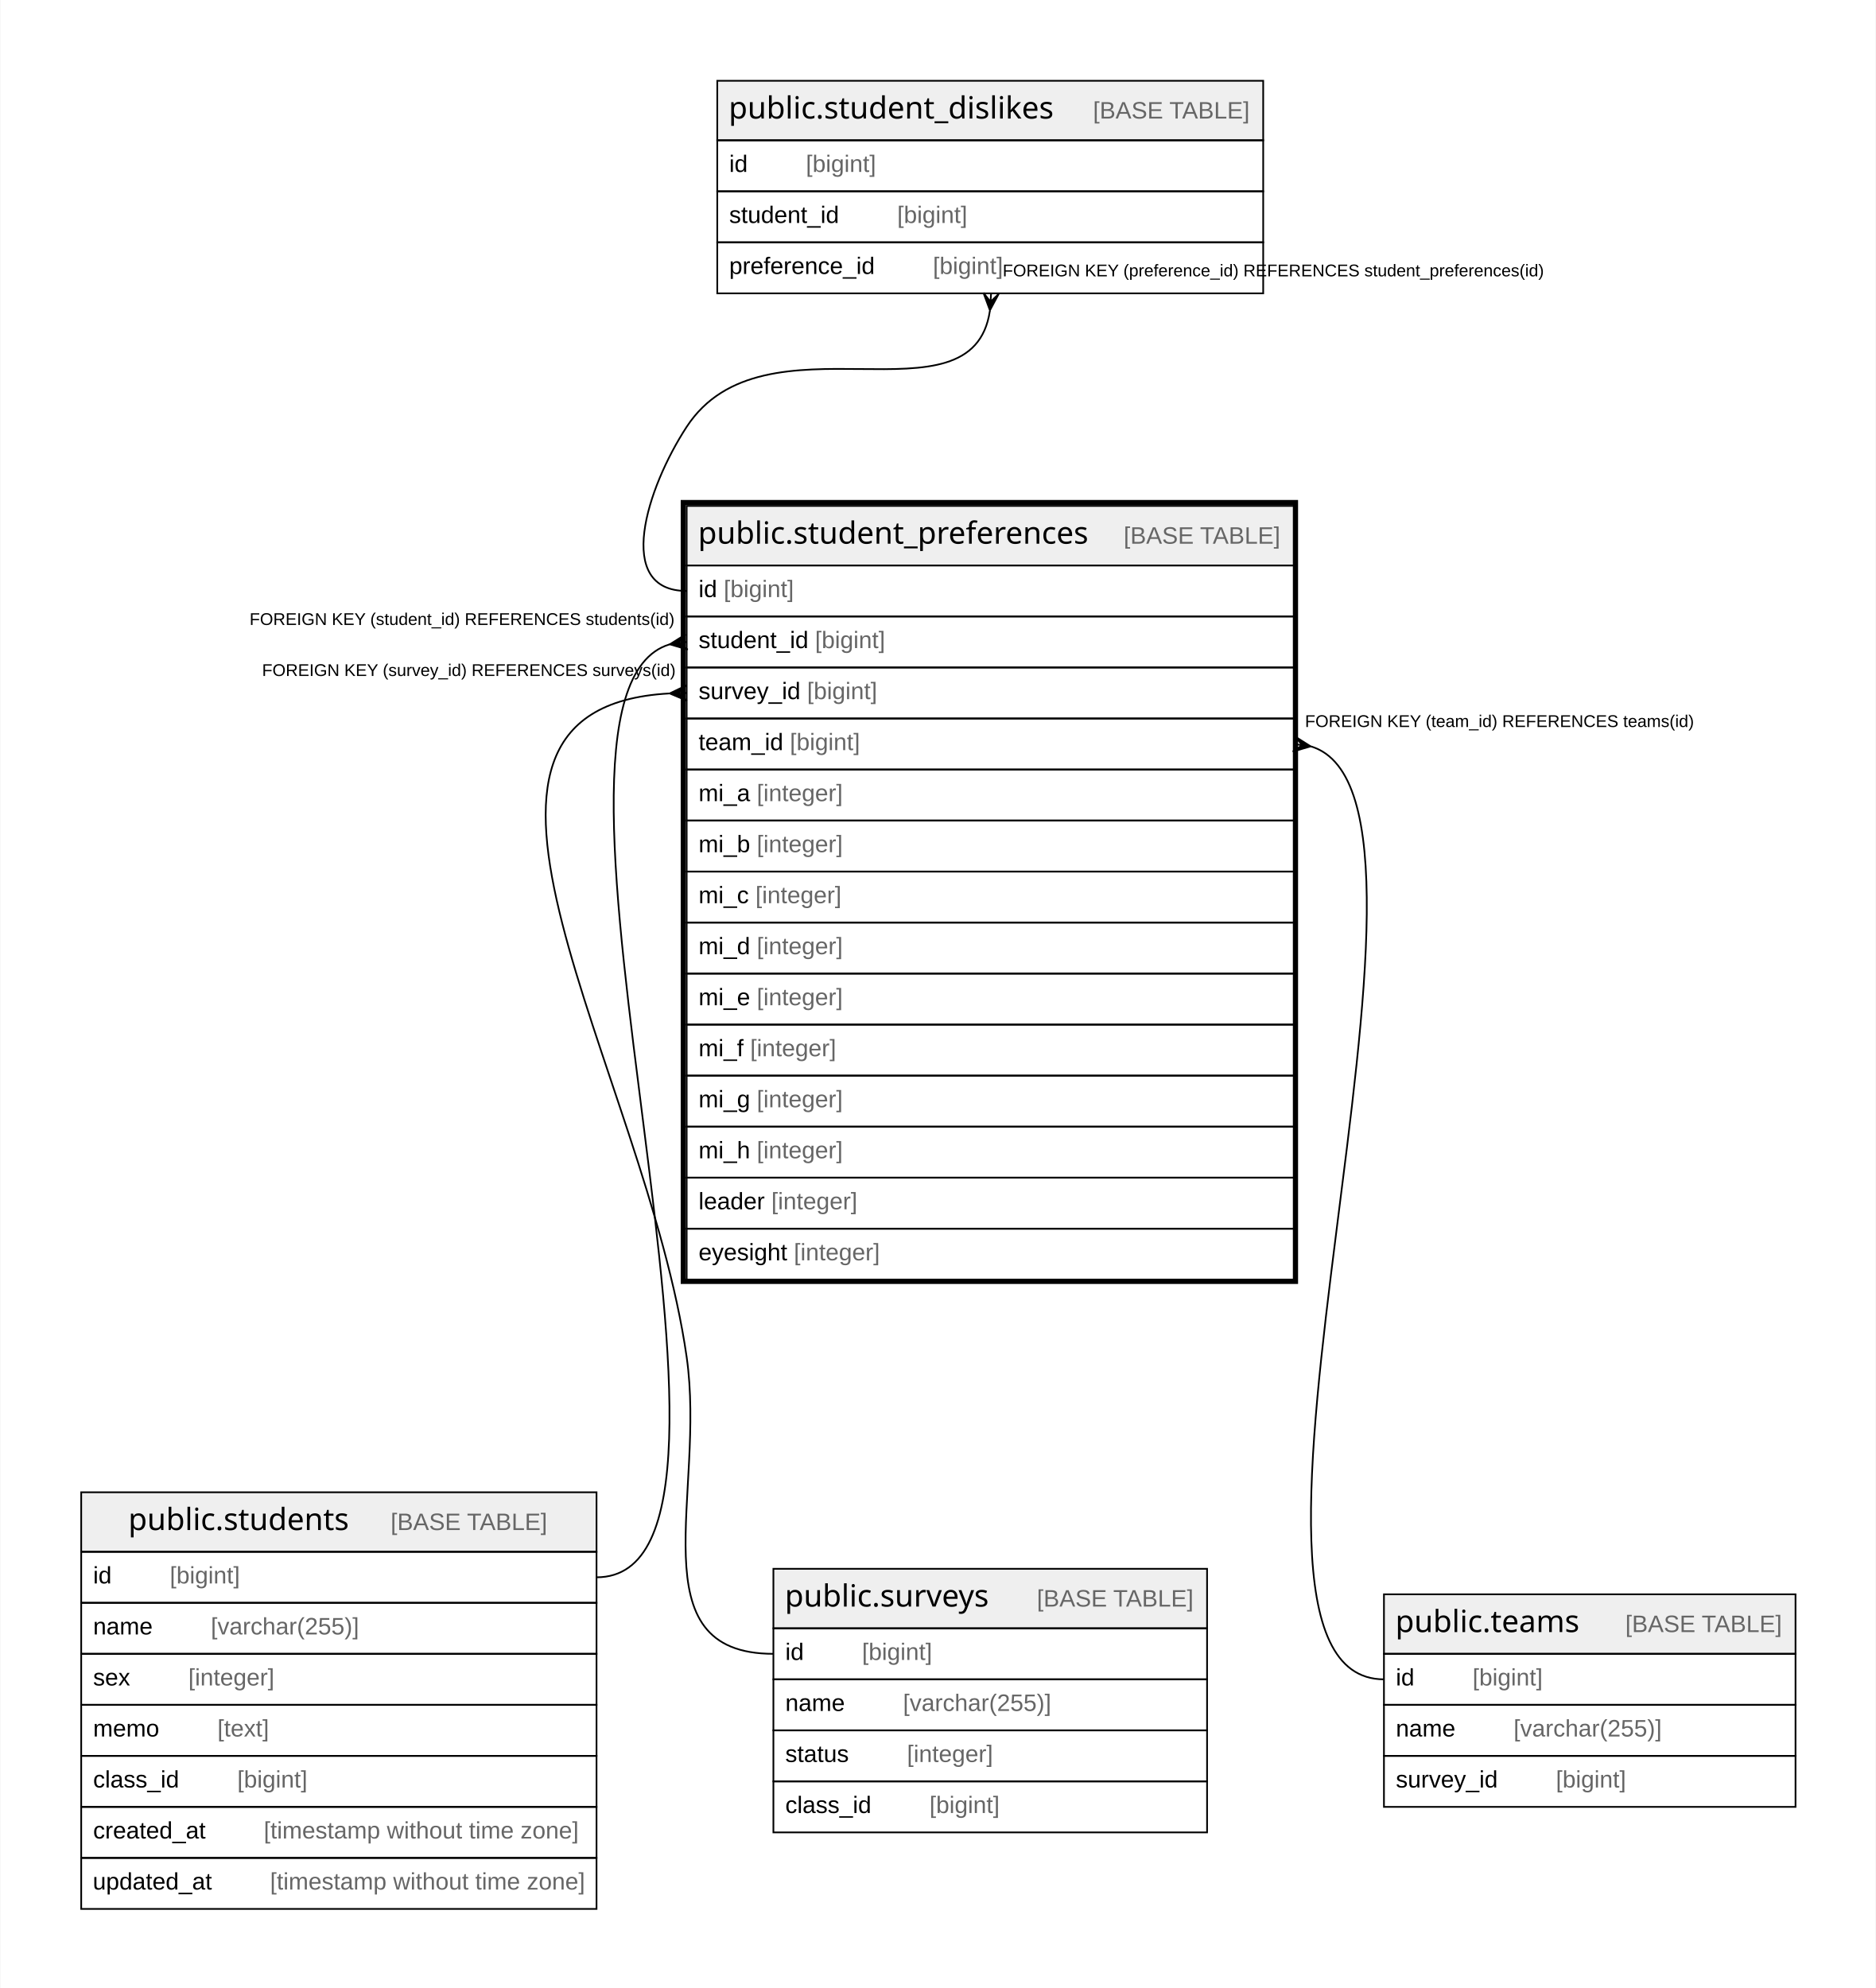
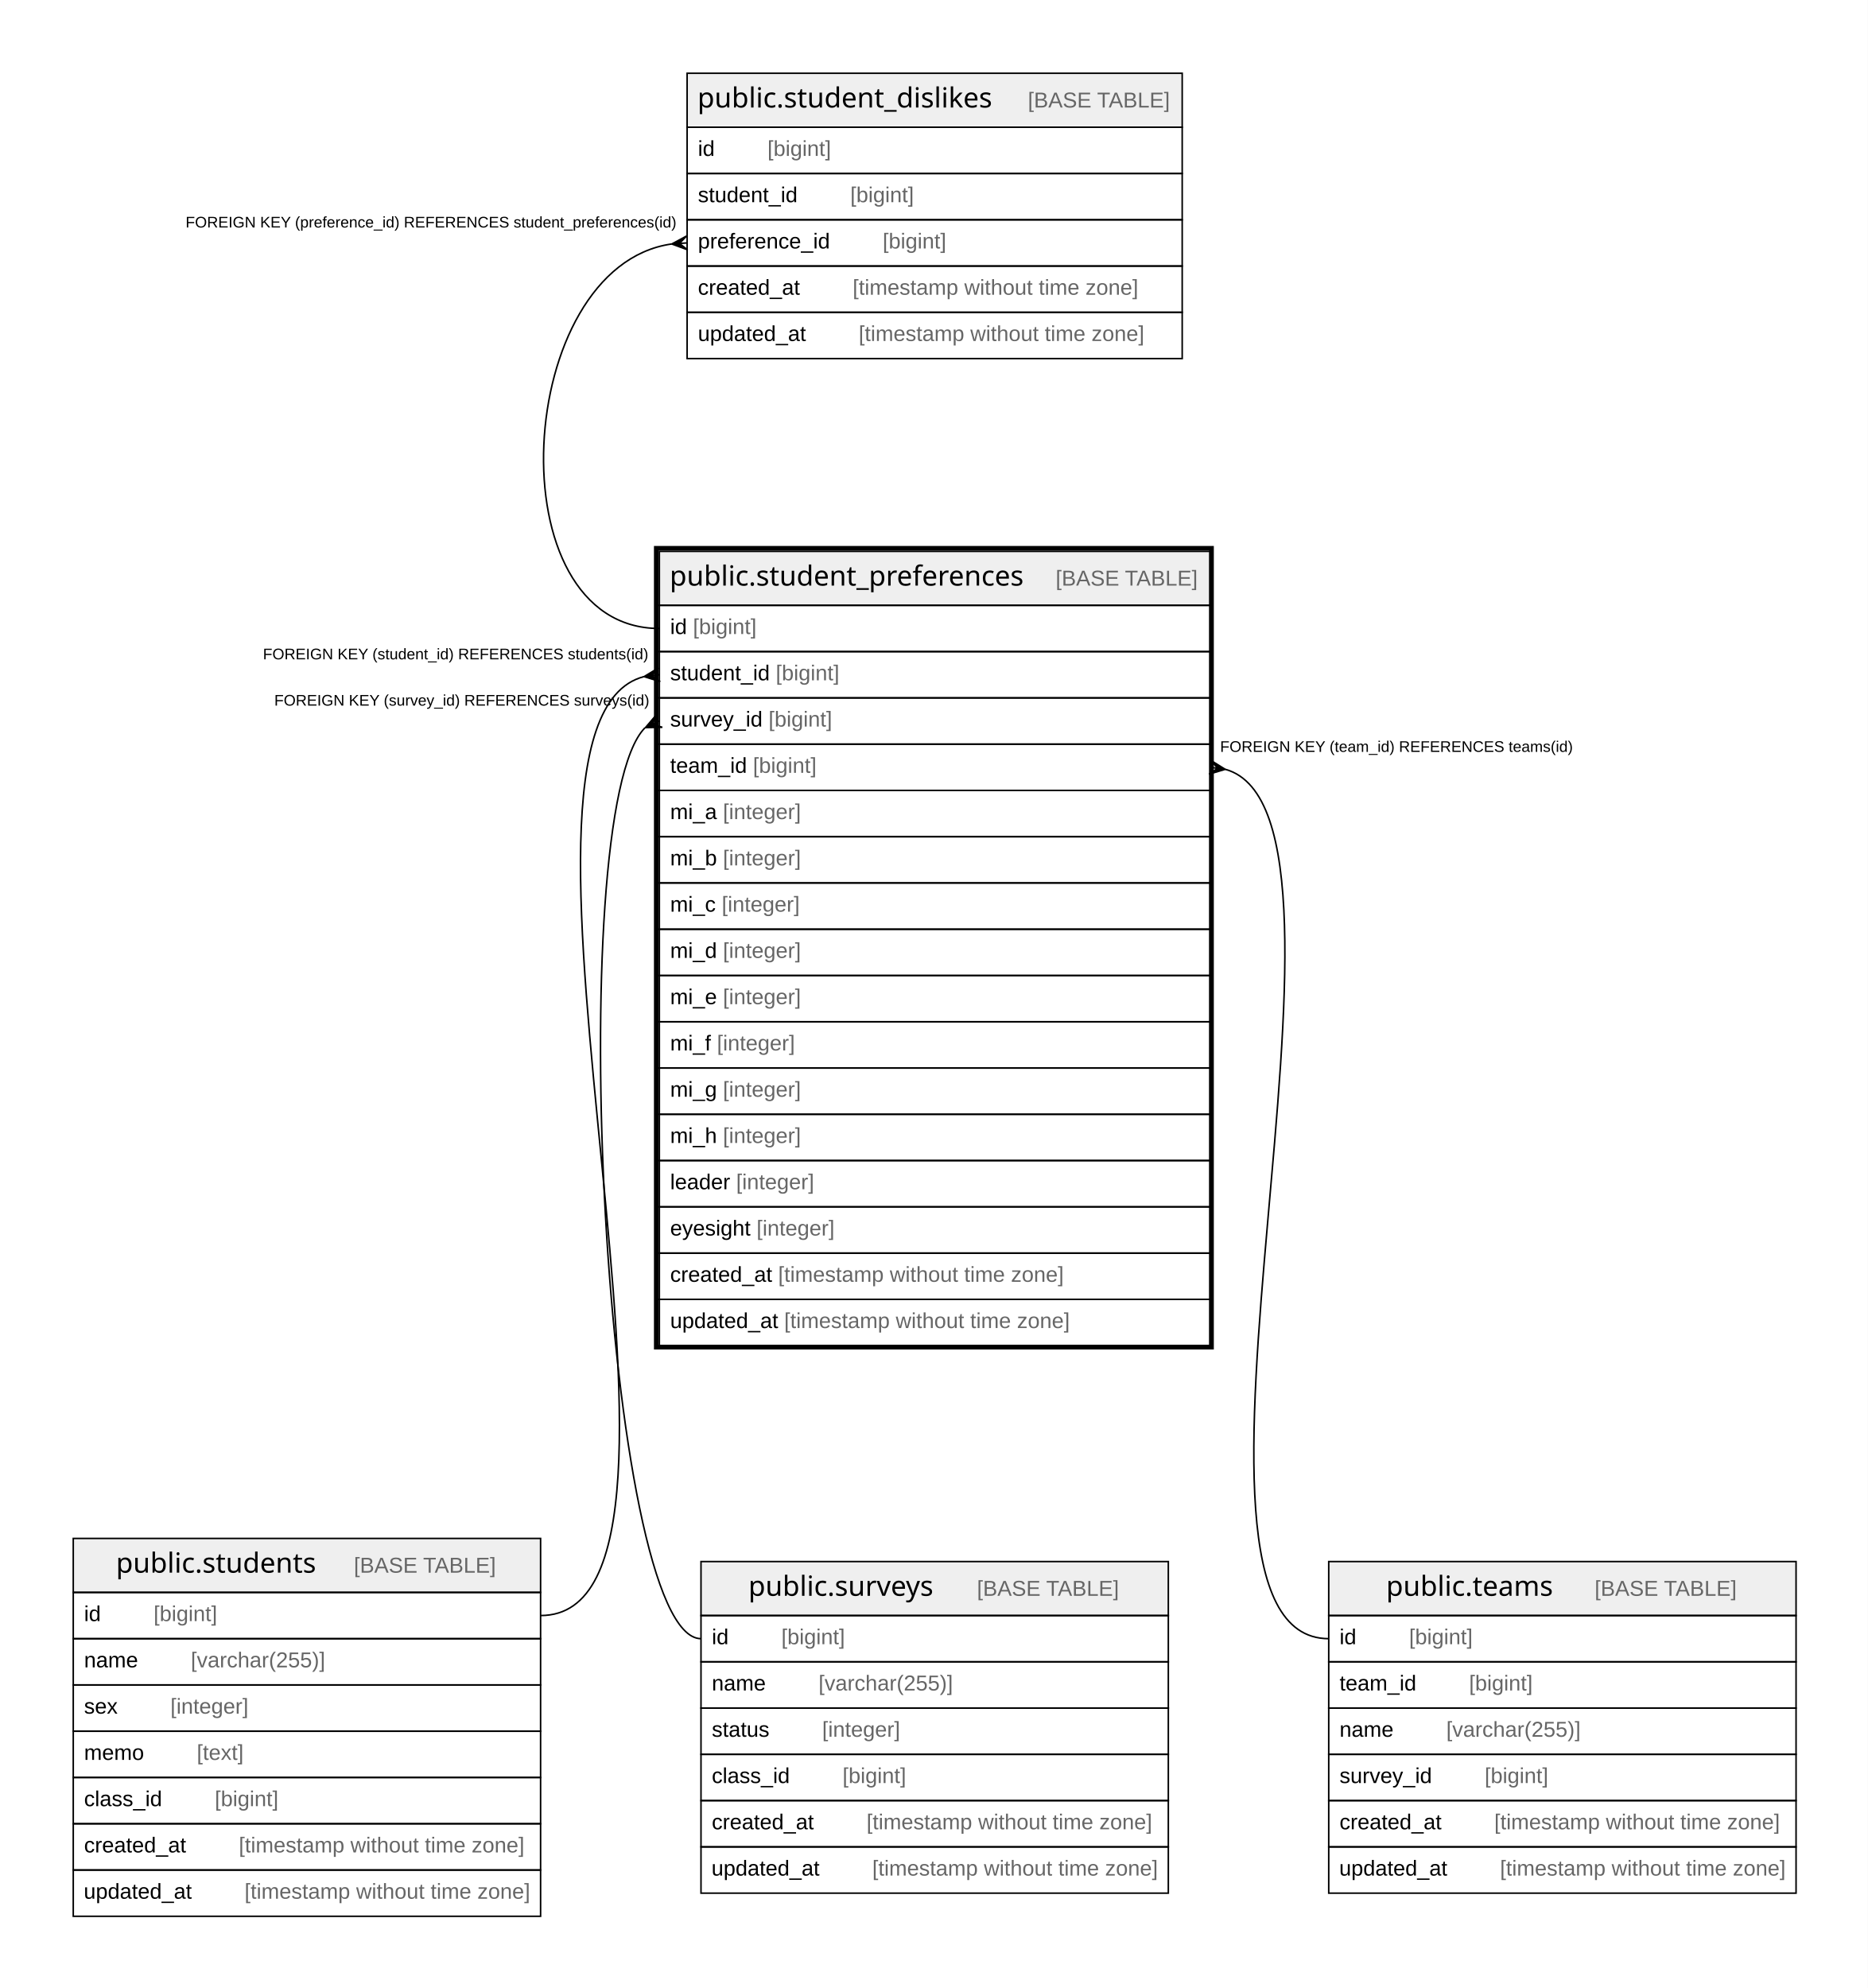
- <svg xmlns="http://www.w3.org/2000/svg" width="1103pt" height="1169pt" viewBox="0.00 0.00 1102.50 1169.00">
-   <g id="graph0" class="graph" transform="scale(1 1) rotate(0) translate(4 1165)">
-     <polygon fill="#ffffff" stroke="transparent" points="-4,4 -4,-1165 1098.5,-1165 1098.5,4 -4,4" />
+ <svg xmlns="http://www.w3.org/2000/svg" width="1211pt" height="1289pt" viewBox="0.00 0.00 1211.00 1289.00">
+   <g id="graph0" class="graph" transform="scale(1 1) rotate(0) translate(4 1285)">
+     <polygon fill="#ffffff" stroke="transparent" points="-4,4 -4,-1285 1207,-1285 1207,4 -4,4" />
    <g id="node1" class="node">
-       <polygon fill="#efefef" stroke="transparent" points="399.5,-832.5 399.5,-867.5 756.5,-867.5 756.5,-832.5 399.5,-832.5" />
-       <polygon fill="none" stroke="#000000" points="399.5,-832.5 399.5,-867.5 756.5,-867.5 756.5,-832.5 399.5,-832.5" />
-       <text text-anchor="start" x="406.182" y="-845.3" font-family="Arial Bold" font-size="18.00" fill="#000000">public.student_preferences</text>
-       <text text-anchor="start" x="622.25" y="-845.3" font-family="Arial" font-size="14.00" fill="#000000">    </text>
-       <text text-anchor="start" x="656.455" y="-845.3" font-family="Arial" font-size="14.00" fill="#666666">[BASE TABLE]</text>
-       <polygon fill="none" stroke="#000000" points="399.5,-802.5 399.5,-832.5 756.5,-832.5 756.5,-802.5 399.5,-802.5" />
-       <text text-anchor="start" x="406.5" y="-813.9" font-family="Arial" font-size="14.00" fill="#000000">id </text>
-       <text text-anchor="start" x="421.28" y="-813.9" font-family="Arial" font-size="14.00" fill="#666666">[bigint]</text>
-       <polygon fill="none" stroke="#000000" points="399.5,-772.5 399.5,-802.5 756.5,-802.5 756.5,-772.5 399.5,-772.5" />
-       <text text-anchor="start" x="406.5" y="-783.9" font-family="Arial" font-size="14.00" fill="#000000">student_id </text>
-       <text text-anchor="start" x="474.974" y="-783.9" font-family="Arial" font-size="14.00" fill="#666666">[bigint]</text>
-       <polygon fill="none" stroke="#000000" points="399.5,-742.5 399.5,-772.5 756.5,-772.5 756.5,-742.5 399.5,-742.5" />
-       <text text-anchor="start" x="406.5" y="-753.9" font-family="Arial" font-size="14.00" fill="#000000">survey_id </text>
-       <text text-anchor="start" x="470.288" y="-753.9" font-family="Arial" font-size="14.00" fill="#666666">[bigint]</text>
-       <polygon fill="none" stroke="#000000" points="399.5,-712.5 399.5,-742.5 756.5,-742.5 756.5,-712.5 399.5,-712.5" />
-       <text text-anchor="start" x="406.5" y="-723.9" font-family="Arial" font-size="14.00" fill="#000000">team_id </text>
-       <text text-anchor="start" x="460.179" y="-723.9" font-family="Arial" font-size="14.00" fill="#666666">[bigint]</text>
-       <polygon fill="none" stroke="#000000" points="399.5,-682.5 399.5,-712.5 756.5,-712.5 756.5,-682.5 399.5,-682.5" />
-       <text text-anchor="start" x="406.5" y="-693.9" font-family="Arial" font-size="14.00" fill="#000000">mi_a </text>
-       <text text-anchor="start" x="440.723" y="-693.9" font-family="Arial" font-size="14.00" fill="#666666">[integer]</text>
-       <polygon fill="none" stroke="#000000" points="399.5,-652.5 399.5,-682.5 756.5,-682.5 756.5,-652.5 399.5,-652.5" />
-       <text text-anchor="start" x="406.5" y="-663.9" font-family="Arial" font-size="14.00" fill="#000000">mi_b </text>
-       <text text-anchor="start" x="440.723" y="-663.9" font-family="Arial" font-size="14.00" fill="#666666">[integer]</text>
-       <polygon fill="none" stroke="#000000" points="399.5,-622.5 399.5,-652.5 756.5,-652.5 756.5,-622.5 399.5,-622.5" />
-       <text text-anchor="start" x="406.5" y="-633.9" font-family="Arial" font-size="14.00" fill="#000000">mi_c </text>
-       <text text-anchor="start" x="439.94" y="-633.9" font-family="Arial" font-size="14.00" fill="#666666">[integer]</text>
-       <polygon fill="none" stroke="#000000" points="399.5,-592.5 399.5,-622.5 756.5,-622.5 756.5,-592.5 399.5,-592.5" />
-       <text text-anchor="start" x="406.5" y="-603.9" font-family="Arial" font-size="14.00" fill="#000000">mi_d </text>
-       <text text-anchor="start" x="440.723" y="-603.9" font-family="Arial" font-size="14.00" fill="#666666">[integer]</text>
-       <polygon fill="none" stroke="#000000" points="399.5,-562.5 399.5,-592.5 756.5,-592.5 756.5,-562.5 399.5,-562.5" />
-       <text text-anchor="start" x="406.5" y="-573.9" font-family="Arial" font-size="14.00" fill="#000000">mi_e </text>
-       <text text-anchor="start" x="440.723" y="-573.9" font-family="Arial" font-size="14.00" fill="#666666">[integer]</text>
-       <polygon fill="none" stroke="#000000" points="399.5,-532.5 399.5,-562.5 756.5,-562.5 756.5,-532.5 399.5,-532.5" />
-       <text text-anchor="start" x="406.5" y="-543.9" font-family="Arial" font-size="14.00" fill="#000000">mi_f </text>
-       <text text-anchor="start" x="436.831" y="-543.9" font-family="Arial" font-size="14.00" fill="#666666">[integer]</text>
-       <polygon fill="none" stroke="#000000" points="399.5,-502.5 399.5,-532.5 756.5,-532.5 756.5,-502.5 399.5,-502.5" />
-       <text text-anchor="start" x="406.5" y="-513.9" font-family="Arial" font-size="14.00" fill="#000000">mi_g </text>
-       <text text-anchor="start" x="440.723" y="-513.9" font-family="Arial" font-size="14.00" fill="#666666">[integer]</text>
-       <polygon fill="none" stroke="#000000" points="399.5,-472.5 399.5,-502.5 756.5,-502.5 756.5,-472.5 399.5,-472.5" />
-       <text text-anchor="start" x="406.5" y="-483.9" font-family="Arial" font-size="14.00" fill="#000000">mi_h </text>
-       <text text-anchor="start" x="440.723" y="-483.9" font-family="Arial" font-size="14.00" fill="#666666">[integer]</text>
-       <polygon fill="none" stroke="#000000" points="399.5,-442.5 399.5,-472.5 756.5,-472.5 756.5,-442.5 399.5,-442.5" />
-       <text text-anchor="start" x="406.5" y="-453.9" font-family="Arial" font-size="14.00" fill="#000000">leader </text>
-       <text text-anchor="start" x="449.288" y="-453.9" font-family="Arial" font-size="14.00" fill="#666666">[integer]</text>
-       <polygon fill="none" stroke="#000000" points="399.5,-412.5 399.5,-442.5 756.5,-442.5 756.5,-412.5 399.5,-412.5" />
-       <text text-anchor="start" x="406.5" y="-423.9" font-family="Arial" font-size="14.00" fill="#000000">eyesight </text>
-       <text text-anchor="start" x="462.518" y="-423.9" font-family="Arial" font-size="14.00" fill="#666666">[integer]</text>
-       <polygon fill="none" stroke="#000000" stroke-width="3" points="397.5,-411.5 397.5,-869.5 757.5,-869.5 757.5,-411.5 397.5,-411.5" />
+       <polygon fill="#efefef" stroke="transparent" points="423.5,-892.5 423.5,-927.5 780.5,-927.5 780.5,-892.5 423.5,-892.5" />
+       <polygon fill="none" stroke="#000000" points="423.5,-892.5 423.5,-927.5 780.5,-927.5 780.5,-892.5 423.5,-892.5" />
+       <text text-anchor="start" x="430.182" y="-905.3" font-family="Arial Bold" font-size="18.00" fill="#000000">public.student_preferences</text>
+       <text text-anchor="start" x="646.25" y="-905.3" font-family="Arial" font-size="14.00" fill="#000000">    </text>
+       <text text-anchor="start" x="680.455" y="-905.3" font-family="Arial" font-size="14.00" fill="#666666">[BASE TABLE]</text>
+       <polygon fill="none" stroke="#000000" points="423.5,-862.5 423.5,-892.5 780.5,-892.5 780.5,-862.5 423.5,-862.5" />
+       <text text-anchor="start" x="430.5" y="-873.9" font-family="Arial" font-size="14.00" fill="#000000">id </text>
+       <text text-anchor="start" x="445.28" y="-873.9" font-family="Arial" font-size="14.00" fill="#666666">[bigint]</text>
+       <polygon fill="none" stroke="#000000" points="423.5,-832.5 423.5,-862.5 780.5,-862.5 780.5,-832.5 423.5,-832.5" />
+       <text text-anchor="start" x="430.5" y="-843.9" font-family="Arial" font-size="14.00" fill="#000000">student_id </text>
+       <text text-anchor="start" x="498.974" y="-843.9" font-family="Arial" font-size="14.00" fill="#666666">[bigint]</text>
+       <polygon fill="none" stroke="#000000" points="423.5,-802.5 423.5,-832.5 780.5,-832.5 780.5,-802.5 423.5,-802.5" />
+       <text text-anchor="start" x="430.5" y="-813.9" font-family="Arial" font-size="14.00" fill="#000000">survey_id </text>
+       <text text-anchor="start" x="494.288" y="-813.9" font-family="Arial" font-size="14.00" fill="#666666">[bigint]</text>
+       <polygon fill="none" stroke="#000000" points="423.5,-772.5 423.5,-802.5 780.5,-802.5 780.5,-772.5 423.5,-772.5" />
+       <text text-anchor="start" x="430.5" y="-783.9" font-family="Arial" font-size="14.00" fill="#000000">team_id </text>
+       <text text-anchor="start" x="484.179" y="-783.9" font-family="Arial" font-size="14.00" fill="#666666">[bigint]</text>
+       <polygon fill="none" stroke="#000000" points="423.5,-742.5 423.5,-772.5 780.5,-772.5 780.5,-742.5 423.5,-742.5" />
+       <text text-anchor="start" x="430.5" y="-753.9" font-family="Arial" font-size="14.00" fill="#000000">mi_a </text>
+       <text text-anchor="start" x="464.723" y="-753.9" font-family="Arial" font-size="14.00" fill="#666666">[integer]</text>
+       <polygon fill="none" stroke="#000000" points="423.5,-712.5 423.5,-742.5 780.5,-742.5 780.5,-712.5 423.5,-712.5" />
+       <text text-anchor="start" x="430.5" y="-723.9" font-family="Arial" font-size="14.00" fill="#000000">mi_b </text>
+       <text text-anchor="start" x="464.723" y="-723.9" font-family="Arial" font-size="14.00" fill="#666666">[integer]</text>
+       <polygon fill="none" stroke="#000000" points="423.5,-682.5 423.5,-712.5 780.5,-712.5 780.5,-682.5 423.5,-682.5" />
+       <text text-anchor="start" x="430.5" y="-693.9" font-family="Arial" font-size="14.00" fill="#000000">mi_c </text>
+       <text text-anchor="start" x="463.94" y="-693.9" font-family="Arial" font-size="14.00" fill="#666666">[integer]</text>
+       <polygon fill="none" stroke="#000000" points="423.5,-652.5 423.5,-682.5 780.5,-682.5 780.5,-652.5 423.5,-652.5" />
+       <text text-anchor="start" x="430.5" y="-663.9" font-family="Arial" font-size="14.00" fill="#000000">mi_d </text>
+       <text text-anchor="start" x="464.723" y="-663.9" font-family="Arial" font-size="14.00" fill="#666666">[integer]</text>
+       <polygon fill="none" stroke="#000000" points="423.5,-622.5 423.5,-652.5 780.5,-652.5 780.5,-622.5 423.5,-622.5" />
+       <text text-anchor="start" x="430.5" y="-633.9" font-family="Arial" font-size="14.00" fill="#000000">mi_e </text>
+       <text text-anchor="start" x="464.723" y="-633.9" font-family="Arial" font-size="14.00" fill="#666666">[integer]</text>
+       <polygon fill="none" stroke="#000000" points="423.5,-592.5 423.5,-622.5 780.5,-622.5 780.5,-592.5 423.5,-592.5" />
+       <text text-anchor="start" x="430.5" y="-603.9" font-family="Arial" font-size="14.00" fill="#000000">mi_f </text>
+       <text text-anchor="start" x="460.831" y="-603.9" font-family="Arial" font-size="14.00" fill="#666666">[integer]</text>
+       <polygon fill="none" stroke="#000000" points="423.5,-562.5 423.5,-592.5 780.5,-592.5 780.5,-562.5 423.5,-562.5" />
+       <text text-anchor="start" x="430.5" y="-573.9" font-family="Arial" font-size="14.00" fill="#000000">mi_g </text>
+       <text text-anchor="start" x="464.723" y="-573.9" font-family="Arial" font-size="14.00" fill="#666666">[integer]</text>
+       <polygon fill="none" stroke="#000000" points="423.5,-532.5 423.5,-562.5 780.5,-562.5 780.5,-532.5 423.5,-532.5" />
+       <text text-anchor="start" x="430.5" y="-543.9" font-family="Arial" font-size="14.00" fill="#000000">mi_h </text>
+       <text text-anchor="start" x="464.723" y="-543.9" font-family="Arial" font-size="14.00" fill="#666666">[integer]</text>
+       <polygon fill="none" stroke="#000000" points="423.5,-502.5 423.5,-532.5 780.5,-532.5 780.5,-502.5 423.5,-502.5" />
+       <text text-anchor="start" x="430.5" y="-513.9" font-family="Arial" font-size="14.00" fill="#000000">leader </text>
+       <text text-anchor="start" x="473.288" y="-513.9" font-family="Arial" font-size="14.00" fill="#666666">[integer]</text>
+       <polygon fill="none" stroke="#000000" points="423.5,-472.5 423.5,-502.5 780.5,-502.5 780.5,-472.5 423.5,-472.5" />
+       <text text-anchor="start" x="430.5" y="-483.9" font-family="Arial" font-size="14.00" fill="#000000">eyesight </text>
+       <text text-anchor="start" x="486.518" y="-483.9" font-family="Arial" font-size="14.00" fill="#666666">[integer]</text>
+       <polygon fill="none" stroke="#000000" points="423.5,-442.5 423.5,-472.5 780.5,-472.5 780.5,-442.5 423.5,-442.5" />
+       <text text-anchor="start" x="430.5" y="-453.9" font-family="Arial" font-size="14.00" fill="#000000">created_at </text>
+       <text text-anchor="start" x="500.528" y="-453.9" font-family="Arial" font-size="14.00" fill="#666666">[timestamp without time zone]</text>
+       <polygon fill="none" stroke="#000000" points="423.5,-412.5 423.5,-442.5 780.5,-442.5 780.5,-412.5 423.5,-412.5" />
+       <text text-anchor="start" x="430.5" y="-423.9" font-family="Arial" font-size="14.00" fill="#000000">updated_at </text>
+       <text text-anchor="start" x="504.433" y="-423.9" font-family="Arial" font-size="14.00" fill="#666666">[timestamp without time zone]</text>
+       <polygon fill="none" stroke="#000000" stroke-width="3" points="421.5,-411.5 421.5,-929.5 781.5,-929.5 781.5,-411.5 421.5,-411.5" />
    </g>
    <g id="node3" class="node">
      <polygon fill="#efefef" stroke="transparent" points="43.5,-252.5 43.5,-287.5 346.5,-287.5 346.5,-252.5 43.5,-252.5" />
      <polygon fill="none" stroke="#000000" points="43.5,-252.5 43.5,-287.5 346.5,-287.5 346.5,-252.5 43.5,-252.5" />
      <text text-anchor="start" x="71.197" y="-265.3" font-family="Arial Bold" font-size="18.00" fill="#000000">public.students</text>
      <text text-anchor="start" x="191.235" y="-265.3" font-family="Arial" font-size="14.00" fill="#000000">    </text>
      <text text-anchor="start" x="225.44" y="-265.3" font-family="Arial" font-size="14.00" fill="#666666">[BASE TABLE]</text>
      <polygon fill="none" stroke="#000000" points="43.5,-222.5 43.5,-252.5 346.5,-252.5 346.5,-222.5 43.5,-222.5" />
      <text text-anchor="start" x="50.5" y="-233.9" font-family="Arial" font-size="14.00" fill="#000000">id    </text>
      <text text-anchor="start" x="95.594" y="-233.9" font-family="Arial" font-size="14.00" fill="#666666">[bigint]</text>
      <polygon fill="none" stroke="#000000" points="43.5,-192.5 43.5,-222.5 346.5,-222.5 346.5,-192.5 43.5,-192.5" />
      <text text-anchor="start" x="50.5" y="-203.9" font-family="Arial" font-size="14.00" fill="#000000">name    </text>
      <text text-anchor="start" x="119.713" y="-203.9" font-family="Arial" font-size="14.00" fill="#666666">[varchar(255)]</text>
      <polygon fill="none" stroke="#000000" points="43.5,-162.5 43.5,-192.5 346.5,-192.5 346.5,-162.5 43.5,-162.5" />
      <text text-anchor="start" x="50.5" y="-173.9" font-family="Arial" font-size="14.00" fill="#000000">sex    </text>
      <text text-anchor="start" x="106.487" y="-173.9" font-family="Arial" font-size="14.00" fill="#666666">[integer]</text>
      <polygon fill="none" stroke="#000000" points="43.5,-132.5 43.5,-162.5 346.5,-162.5 346.5,-132.5 43.5,-132.5" />
      <text text-anchor="start" x="50.5" y="-143.9" font-family="Arial" font-size="14.00" fill="#000000">memo    </text>
      <text text-anchor="start" x="123.591" y="-143.9" font-family="Arial" font-size="14.00" fill="#666666">[text]</text>
      <polygon fill="none" stroke="#000000" points="43.5,-102.5 43.5,-132.5 346.5,-132.5 346.5,-102.5 43.5,-102.5" />
      <text text-anchor="start" x="50.5" y="-113.9" font-family="Arial" font-size="14.00" fill="#000000">class_id    </text>
      <text text-anchor="start" x="135.266" y="-113.9" font-family="Arial" font-size="14.00" fill="#666666">[bigint]</text>
      <polygon fill="none" stroke="#000000" points="43.5,-72.5 43.5,-102.5 346.5,-102.5 346.5,-72.5 43.5,-72.5" />
      <text text-anchor="start" x="50.5" y="-83.9" font-family="Arial" font-size="14.00" fill="#000000">created_at    </text>
      <text text-anchor="start" x="150.842" y="-83.9" font-family="Arial" font-size="14.00" fill="#666666">[timestamp without time zone]</text>
      <polygon fill="none" stroke="#000000" points="43.5,-42.5 43.5,-72.5 346.5,-72.5 346.5,-42.5 43.5,-42.5" />
      <text text-anchor="start" x="50.306" y="-53.9" font-family="Arial" font-size="14.00" fill="#000000">updated_at    </text>
      <text text-anchor="start" x="154.553" y="-53.9" font-family="Arial" font-size="14.00" fill="#666666">[timestamp without time zone]</text>
    </g>
    <g id="edge2" class="edge">
-       <path fill="none" stroke="#000000" d="M389.504,-786.111C287.725,-755.745 465.691,-237.5 346.5,-237.5" />
-       <polygon fill="#000000" stroke="#000000" points="389.595,-786.124 398.881,-791.957 394.548,-786.812 399.5,-787.5 399.5,-787.5 399.5,-787.5 394.548,-786.812 400.119,-783.043 389.595,-786.124 389.595,-786.124" />
-       <text text-anchor="start" x="142.488" y="-797.5" font-family="Arial" font-size="10.00" fill="#000000">FOREIGN KEY (student_id) REFERENCES students(id)</text>
+       <path fill="none" stroke="#000000" d="M413.374,-846.25C296.987,-815.756 479.529,-237.5 346.5,-237.5" />
+       <polygon fill="#000000" stroke="#000000" points="413.575,-846.275 422.949,-851.966 418.538,-846.887 423.5,-847.5 423.5,-847.5 423.5,-847.5 418.538,-846.887 424.051,-843.034 413.575,-846.275 413.575,-846.275" />
+       <text text-anchor="start" x="166.488" y="-857.5" font-family="Arial" font-size="10.00" fill="#000000">FOREIGN KEY (student_id) REFERENCES students(id)</text>
    </g>
    <g id="node4" class="node">
-       <polygon fill="#efefef" stroke="transparent" points="450.5,-207.5 450.5,-242.5 705.5,-242.5 705.5,-207.5 450.5,-207.5" />
-       <polygon fill="none" stroke="#000000" points="450.5,-207.5 450.5,-242.5 705.5,-242.5 705.5,-207.5 450.5,-207.5" />
-       <text text-anchor="start" x="457.209" y="-220.3" font-family="Arial Bold" font-size="18.00" fill="#000000">public.surveys</text>
-       <text text-anchor="start" x="571.223" y="-220.3" font-family="Arial" font-size="14.00" fill="#000000">    </text>
-       <text text-anchor="start" x="605.428" y="-220.3" font-family="Arial" font-size="14.00" fill="#666666">[BASE TABLE]</text>
-       <polygon fill="none" stroke="#000000" points="450.5,-177.5 450.5,-207.5 705.5,-207.5 705.5,-177.5 450.5,-177.5" />
-       <text text-anchor="start" x="457.5" y="-188.9" font-family="Arial" font-size="14.00" fill="#000000">id    </text>
-       <text text-anchor="start" x="502.594" y="-188.9" font-family="Arial" font-size="14.00" fill="#666666">[bigint]</text>
-       <polygon fill="none" stroke="#000000" points="450.5,-147.5 450.5,-177.5 705.5,-177.5 705.5,-147.5 450.5,-147.5" />
-       <text text-anchor="start" x="457.5" y="-158.9" font-family="Arial" font-size="14.00" fill="#000000">name    </text>
-       <text text-anchor="start" x="526.713" y="-158.9" font-family="Arial" font-size="14.00" fill="#666666">[varchar(255)]</text>
-       <polygon fill="none" stroke="#000000" points="450.5,-117.5 450.5,-147.5 705.5,-147.5 705.5,-117.5 450.5,-117.5" />
-       <text text-anchor="start" x="457.5" y="-128.9" font-family="Arial" font-size="14.00" fill="#000000">status    </text>
-       <text text-anchor="start" x="529.051" y="-128.9" font-family="Arial" font-size="14.00" fill="#666666">[integer]</text>
-       <polygon fill="none" stroke="#000000" points="450.5,-87.5 450.5,-117.5 705.5,-117.5 705.5,-87.5 450.5,-87.5" />
-       <text text-anchor="start" x="457.5" y="-98.9" font-family="Arial" font-size="14.00" fill="#000000">class_id    </text>
-       <text text-anchor="start" x="542.266" y="-98.9" font-family="Arial" font-size="14.00" fill="#666666">[bigint]</text>
+       <polygon fill="#efefef" stroke="transparent" points="450.5,-237.5 450.5,-272.5 753.5,-272.5 753.5,-237.5 450.5,-237.5" />
+       <polygon fill="none" stroke="#000000" points="450.5,-237.5 450.5,-272.5 753.5,-272.5 753.5,-237.5 450.5,-237.5" />
+       <text text-anchor="start" x="481.209" y="-250.3" font-family="Arial Bold" font-size="18.00" fill="#000000">public.surveys</text>
+       <text text-anchor="start" x="595.223" y="-250.3" font-family="Arial" font-size="14.00" fill="#000000">    </text>
+       <text text-anchor="start" x="629.428" y="-250.3" font-family="Arial" font-size="14.00" fill="#666666">[BASE TABLE]</text>
+       <polygon fill="none" stroke="#000000" points="450.5,-207.5 450.5,-237.5 753.5,-237.5 753.5,-207.5 450.5,-207.5" />
+       <text text-anchor="start" x="457.5" y="-218.9" font-family="Arial" font-size="14.00" fill="#000000">id    </text>
+       <text text-anchor="start" x="502.594" y="-218.9" font-family="Arial" font-size="14.00" fill="#666666">[bigint]</text>
+       <polygon fill="none" stroke="#000000" points="450.5,-177.5 450.5,-207.5 753.5,-207.5 753.5,-177.5 450.5,-177.5" />
+       <text text-anchor="start" x="457.5" y="-188.9" font-family="Arial" font-size="14.00" fill="#000000">name    </text>
+       <text text-anchor="start" x="526.713" y="-188.9" font-family="Arial" font-size="14.00" fill="#666666">[varchar(255)]</text>
+       <polygon fill="none" stroke="#000000" points="450.5,-147.5 450.5,-177.5 753.5,-177.5 753.5,-147.5 450.5,-147.5" />
+       <text text-anchor="start" x="457.5" y="-158.9" font-family="Arial" font-size="14.00" fill="#000000">status    </text>
+       <text text-anchor="start" x="529.051" y="-158.9" font-family="Arial" font-size="14.00" fill="#666666">[integer]</text>
+       <polygon fill="none" stroke="#000000" points="450.5,-117.5 450.5,-147.5 753.5,-147.5 753.5,-117.5 450.5,-117.5" />
+       <text text-anchor="start" x="457.5" y="-128.9" font-family="Arial" font-size="14.00" fill="#000000">class_id    </text>
+       <text text-anchor="start" x="542.266" y="-128.9" font-family="Arial" font-size="14.00" fill="#666666">[bigint]</text>
+       <polygon fill="none" stroke="#000000" points="450.5,-87.5 450.5,-117.5 753.5,-117.5 753.5,-87.5 450.5,-87.5" />
+       <text text-anchor="start" x="457.5" y="-98.9" font-family="Arial" font-size="14.00" fill="#000000">created_at    </text>
+       <text text-anchor="start" x="557.842" y="-98.9" font-family="Arial" font-size="14.00" fill="#666666">[timestamp without time zone]</text>
+       <polygon fill="none" stroke="#000000" points="450.5,-57.5 450.5,-87.5 753.5,-87.5 753.5,-57.5 450.5,-57.5" />
+       <text text-anchor="start" x="457.307" y="-68.9" font-family="Arial" font-size="14.00" fill="#000000">updated_at    </text>
+       <text text-anchor="start" x="561.553" y="-68.9" font-family="Arial" font-size="14.00" fill="#666666">[timestamp without time zone]</text>
    </g>
    <g id="edge3" class="edge">
-       <path fill="none" stroke="#000000" d="M389.225,-757.226C232.002,-748.55 375.413,-535.281 399.5,-367 410.949,-287.015 369.7,-192.5 450.5,-192.5" />
-       <polygon fill="#000000" stroke="#000000" points="389.503,-757.234 399.38,-761.998 394.502,-757.367 399.5,-757.5 399.5,-757.5 399.5,-757.5 394.502,-757.367 399.62,-753.002 389.503,-757.234 389.503,-757.234" />
-       <text text-anchor="start" x="149.834" y="-767.5" font-family="Arial" font-size="10.00" fill="#000000">FOREIGN KEY (survey_id) REFERENCES surveys(id)</text>
+       <path fill="none" stroke="#000000" d="M414.132,-813.053C360.164,-758.605 387.682,-222.5 450.5,-222.5" />
+       <polygon fill="#000000" stroke="#000000" points="414.466,-813.212 421.57,-821.565 418.983,-815.356 423.5,-817.5 423.5,-817.5 423.5,-817.5 418.983,-815.356 425.43,-813.435 414.466,-813.212 414.466,-813.212" />
+       <text text-anchor="start" x="173.834" y="-827.5" font-family="Arial" font-size="10.00" fill="#000000">FOREIGN KEY (survey_id) REFERENCES surveys(id)</text>
    </g>
    <g id="node5" class="node">
-       <polygon fill="#efefef" stroke="transparent" points="809.5,-192.5 809.5,-227.5 1051.5,-227.5 1051.5,-192.5 809.5,-192.5" />
-       <polygon fill="none" stroke="#000000" points="809.5,-192.5 809.5,-227.5 1051.5,-227.5 1051.5,-192.5 809.5,-192.5" />
-       <text text-anchor="start" x="816.208" y="-205.3" font-family="Arial Bold" font-size="18.00" fill="#000000">public.teams</text>
-       <text text-anchor="start" x="917.224" y="-205.3" font-family="Arial" font-size="14.00" fill="#000000">    </text>
-       <text text-anchor="start" x="951.429" y="-205.3" font-family="Arial" font-size="14.00" fill="#666666">[BASE TABLE]</text>
-       <polygon fill="none" stroke="#000000" points="809.5,-162.5 809.5,-192.5 1051.5,-192.5 1051.5,-162.5 809.5,-162.5" />
-       <text text-anchor="start" x="816.5" y="-173.9" font-family="Arial" font-size="14.00" fill="#000000">id    </text>
-       <text text-anchor="start" x="861.594" y="-173.9" font-family="Arial" font-size="14.00" fill="#666666">[bigint]</text>
-       <polygon fill="none" stroke="#000000" points="809.5,-132.5 809.5,-162.5 1051.5,-162.5 1051.5,-132.5 809.5,-132.5" />
-       <text text-anchor="start" x="816.5" y="-143.9" font-family="Arial" font-size="14.00" fill="#000000">name    </text>
-       <text text-anchor="start" x="885.713" y="-143.9" font-family="Arial" font-size="14.00" fill="#666666">[varchar(255)]</text>
-       <polygon fill="none" stroke="#000000" points="809.5,-102.5 809.5,-132.5 1051.5,-132.5 1051.5,-102.5 809.5,-102.5" />
-       <text text-anchor="start" x="816.5" y="-113.9" font-family="Arial" font-size="14.00" fill="#000000">survey_id    </text>
-       <text text-anchor="start" x="910.602" y="-113.9" font-family="Arial" font-size="14.00" fill="#666666">[bigint]</text>
+       <polygon fill="#efefef" stroke="transparent" points="857.5,-237.5 857.5,-272.5 1160.5,-272.5 1160.5,-237.5 857.5,-237.5" />
+       <polygon fill="none" stroke="#000000" points="857.5,-237.5 857.5,-272.5 1160.5,-272.5 1160.5,-237.5 857.5,-237.5" />
+       <text text-anchor="start" x="894.708" y="-250.3" font-family="Arial Bold" font-size="18.00" fill="#000000">public.teams</text>
+       <text text-anchor="start" x="995.724" y="-250.3" font-family="Arial" font-size="14.00" fill="#000000">    </text>
+       <text text-anchor="start" x="1029.929" y="-250.3" font-family="Arial" font-size="14.00" fill="#666666">[BASE TABLE]</text>
+       <polygon fill="none" stroke="#000000" points="857.5,-207.5 857.5,-237.5 1160.5,-237.5 1160.5,-207.5 857.5,-207.5" />
+       <text text-anchor="start" x="864.5" y="-218.9" font-family="Arial" font-size="14.00" fill="#000000">id    </text>
+       <text text-anchor="start" x="909.594" y="-218.9" font-family="Arial" font-size="14.00" fill="#666666">[bigint]</text>
+       <polygon fill="none" stroke="#000000" points="857.5,-177.5 857.5,-207.5 1160.5,-207.5 1160.5,-177.5 857.5,-177.5" />
+       <text text-anchor="start" x="864.5" y="-188.9" font-family="Arial" font-size="14.00" fill="#000000">team_id    </text>
+       <text text-anchor="start" x="948.493" y="-188.9" font-family="Arial" font-size="14.00" fill="#666666">[bigint]</text>
+       <polygon fill="none" stroke="#000000" points="857.5,-147.5 857.5,-177.5 1160.5,-177.5 1160.5,-147.5 857.5,-147.5" />
+       <text text-anchor="start" x="864.5" y="-158.9" font-family="Arial" font-size="14.00" fill="#000000">name    </text>
+       <text text-anchor="start" x="933.713" y="-158.9" font-family="Arial" font-size="14.00" fill="#666666">[varchar(255)]</text>
+       <polygon fill="none" stroke="#000000" points="857.5,-117.5 857.5,-147.5 1160.5,-147.5 1160.5,-117.5 857.5,-117.5" />
+       <text text-anchor="start" x="864.5" y="-128.9" font-family="Arial" font-size="14.00" fill="#000000">survey_id    </text>
+       <text text-anchor="start" x="958.602" y="-128.9" font-family="Arial" font-size="14.00" fill="#666666">[bigint]</text>
+       <polygon fill="none" stroke="#000000" points="857.5,-87.5 857.5,-117.5 1160.5,-117.5 1160.5,-87.5 857.5,-87.5" />
+       <text text-anchor="start" x="864.5" y="-98.9" font-family="Arial" font-size="14.00" fill="#000000">created_at    </text>
+       <text text-anchor="start" x="964.842" y="-98.9" font-family="Arial" font-size="14.00" fill="#666666">[timestamp without time zone]</text>
+       <polygon fill="none" stroke="#000000" points="857.5,-57.5 857.5,-87.5 1160.5,-87.5 1160.5,-57.5 857.5,-57.5" />
+       <text text-anchor="start" x="864.307" y="-68.9" font-family="Arial" font-size="14.00" fill="#000000">updated_at    </text>
+       <text text-anchor="start" x="968.553" y="-68.9" font-family="Arial" font-size="14.00" fill="#666666">[timestamp without time zone]</text>
    </g>
    <g id="edge4" class="edge">
-       <path fill="none" stroke="#000000" d="M766.496,-726.111C868.275,-695.745 690.309,-177.5 809.5,-177.5" />
-       <polygon fill="#000000" stroke="#000000" points="766.405,-726.124 755.881,-723.043 761.452,-726.812 756.5,-727.5 756.5,-727.5 756.5,-727.5 761.452,-726.812 757.119,-731.957 766.405,-726.124 766.405,-726.124" />
-       <text text-anchor="start" x="763.056" y="-737.5" font-family="Arial" font-size="10.00" fill="#000000">FOREIGN KEY (team_id) REFERENCES teams(id)</text>
+       <path fill="none" stroke="#000000" d="M790.55,-786.166C897.466,-755.951 734.372,-222.5 857.5,-222.5" />
+       <polygon fill="#000000" stroke="#000000" points="790.413,-786.184 779.908,-783.039 785.457,-786.842 780.5,-787.5 780.5,-787.5 780.5,-787.5 785.457,-786.842 781.092,-791.961 790.413,-786.184 790.413,-786.184" />
+       <text text-anchor="start" x="787.056" y="-797.5" font-family="Arial" font-size="10.00" fill="#000000">FOREIGN KEY (team_id) REFERENCES teams(id)</text>
    </g>
    <g id="node2" class="node">
-       <polygon fill="#efefef" stroke="transparent" points="417.5,-1082.5 417.5,-1117.5 738.5,-1117.5 738.5,-1082.5 417.5,-1082.5" />
-       <polygon fill="none" stroke="#000000" points="417.5,-1082.5 417.5,-1117.5 738.5,-1117.5 738.5,-1082.5 417.5,-1082.5" />
-       <text text-anchor="start" x="424.196" y="-1095.3" font-family="Arial Bold" font-size="18.00" fill="#000000">public.student_dislikes</text>
-       <text text-anchor="start" x="604.236" y="-1095.3" font-family="Arial" font-size="14.00" fill="#000000">    </text>
-       <text text-anchor="start" x="638.441" y="-1095.3" font-family="Arial" font-size="14.00" fill="#666666">[BASE TABLE]</text>
-       <polygon fill="none" stroke="#000000" points="417.5,-1052.5 417.5,-1082.5 738.5,-1082.5 738.5,-1052.5 417.5,-1052.5" />
-       <text text-anchor="start" x="424.5" y="-1063.9" font-family="Arial" font-size="14.00" fill="#000000">id    </text>
-       <text text-anchor="start" x="469.594" y="-1063.9" font-family="Arial" font-size="14.00" fill="#666666">[bigint]</text>
-       <polygon fill="none" stroke="#000000" points="417.5,-1022.5 417.5,-1052.5 738.5,-1052.5 738.5,-1022.5 417.5,-1022.5" />
-       <text text-anchor="start" x="424.5" y="-1033.9" font-family="Arial" font-size="14.00" fill="#000000">student_id    </text>
-       <text text-anchor="start" x="523.288" y="-1033.9" font-family="Arial" font-size="14.00" fill="#666666">[bigint]</text>
-       <polygon fill="none" stroke="#000000" points="417.5,-992.5 417.5,-1022.5 738.5,-1022.5 738.5,-992.5 417.5,-992.5" />
-       <text text-anchor="start" x="424.5" y="-1003.9" font-family="Arial" font-size="14.00" fill="#000000">preference_id    </text>
-       <text text-anchor="start" x="544.284" y="-1003.9" font-family="Arial" font-size="14.00" fill="#666666">[bigint]</text>
+       <polygon fill="#efefef" stroke="transparent" points="441.5,-1202.5 441.5,-1237.5 762.5,-1237.5 762.5,-1202.5 441.5,-1202.5" />
+       <polygon fill="none" stroke="#000000" points="441.5,-1202.5 441.5,-1237.5 762.5,-1237.5 762.5,-1202.5 441.5,-1202.5" />
+       <text text-anchor="start" x="448.196" y="-1215.3" font-family="Arial Bold" font-size="18.00" fill="#000000">public.student_dislikes</text>
+       <text text-anchor="start" x="628.236" y="-1215.3" font-family="Arial" font-size="14.00" fill="#000000">    </text>
+       <text text-anchor="start" x="662.441" y="-1215.3" font-family="Arial" font-size="14.00" fill="#666666">[BASE TABLE]</text>
+       <polygon fill="none" stroke="#000000" points="441.5,-1172.5 441.5,-1202.5 762.5,-1202.5 762.5,-1172.5 441.5,-1172.5" />
+       <text text-anchor="start" x="448.5" y="-1183.9" font-family="Arial" font-size="14.00" fill="#000000">id    </text>
+       <text text-anchor="start" x="493.594" y="-1183.9" font-family="Arial" font-size="14.00" fill="#666666">[bigint]</text>
+       <polygon fill="none" stroke="#000000" points="441.5,-1142.5 441.5,-1172.5 762.5,-1172.5 762.5,-1142.5 441.5,-1142.5" />
+       <text text-anchor="start" x="448.5" y="-1153.9" font-family="Arial" font-size="14.00" fill="#000000">student_id    </text>
+       <text text-anchor="start" x="547.288" y="-1153.9" font-family="Arial" font-size="14.00" fill="#666666">[bigint]</text>
+       <polygon fill="none" stroke="#000000" points="441.5,-1112.5 441.5,-1142.5 762.5,-1142.5 762.5,-1112.5 441.5,-1112.5" />
+       <text text-anchor="start" x="448.5" y="-1123.9" font-family="Arial" font-size="14.00" fill="#000000">preference_id    </text>
+       <text text-anchor="start" x="568.284" y="-1123.9" font-family="Arial" font-size="14.00" fill="#666666">[bigint]</text>
+       <polygon fill="none" stroke="#000000" points="441.5,-1082.5 441.5,-1112.5 762.5,-1112.5 762.5,-1082.5 441.5,-1082.5" />
+       <text text-anchor="start" x="448.5" y="-1093.9" font-family="Arial" font-size="14.00" fill="#000000">created_at    </text>
+       <text text-anchor="start" x="548.842" y="-1093.9" font-family="Arial" font-size="14.00" fill="#666666">[timestamp without time zone]</text>
+       <polygon fill="none" stroke="#000000" points="441.5,-1052.5 441.5,-1082.5 762.5,-1082.5 762.5,-1052.5 441.5,-1052.5" />
+       <text text-anchor="start" x="448.5" y="-1063.9" font-family="Arial" font-size="14.00" fill="#000000">updated_at    </text>
+       <text text-anchor="start" x="552.747" y="-1063.9" font-family="Arial" font-size="14.00" fill="#666666">[timestamp without time zone]</text>
    </g>
    <g id="edge1" class="edge">
-       <path fill="none" stroke="#000000" d="M577.789,-982.207C567.356,-912.315 444.974,-983.598 399.5,-914 376.041,-878.096 356.611,-817.5 399.5,-817.5" />
-       <polygon fill="#000000" stroke="#000000" points="577.811,-982.524 574.011,-992.81 578.155,-987.512 578.5,-992.5 578.5,-992.5 578.5,-992.5 578.155,-987.512 582.989,-992.19 577.811,-982.524 577.811,-982.524" />
-       <text text-anchor="start" x="585.314" y="-1002.5" font-family="Arial" font-size="10.00" fill="#000000">FOREIGN KEY (preference_id) REFERENCES student_preferences(id)</text>
+       <path fill="none" stroke="#000000" d="M431.331,-1126.783C329.103,-1112.119 315.582,-877.5 423.5,-877.5" />
+       <polygon fill="#000000" stroke="#000000" points="431.525,-1126.796 441.183,-1131.989 436.512,-1127.148 441.5,-1127.5 441.5,-1127.5 441.5,-1127.5 436.512,-1127.148 441.817,-1123.011 431.525,-1126.796 431.525,-1126.796" />
+       <text text-anchor="start" x="116.314" y="-1137.5" font-family="Arial" font-size="10.00" fill="#000000">FOREIGN KEY (preference_id) REFERENCES student_preferences(id)</text>
    </g>
  </g>
</svg>
